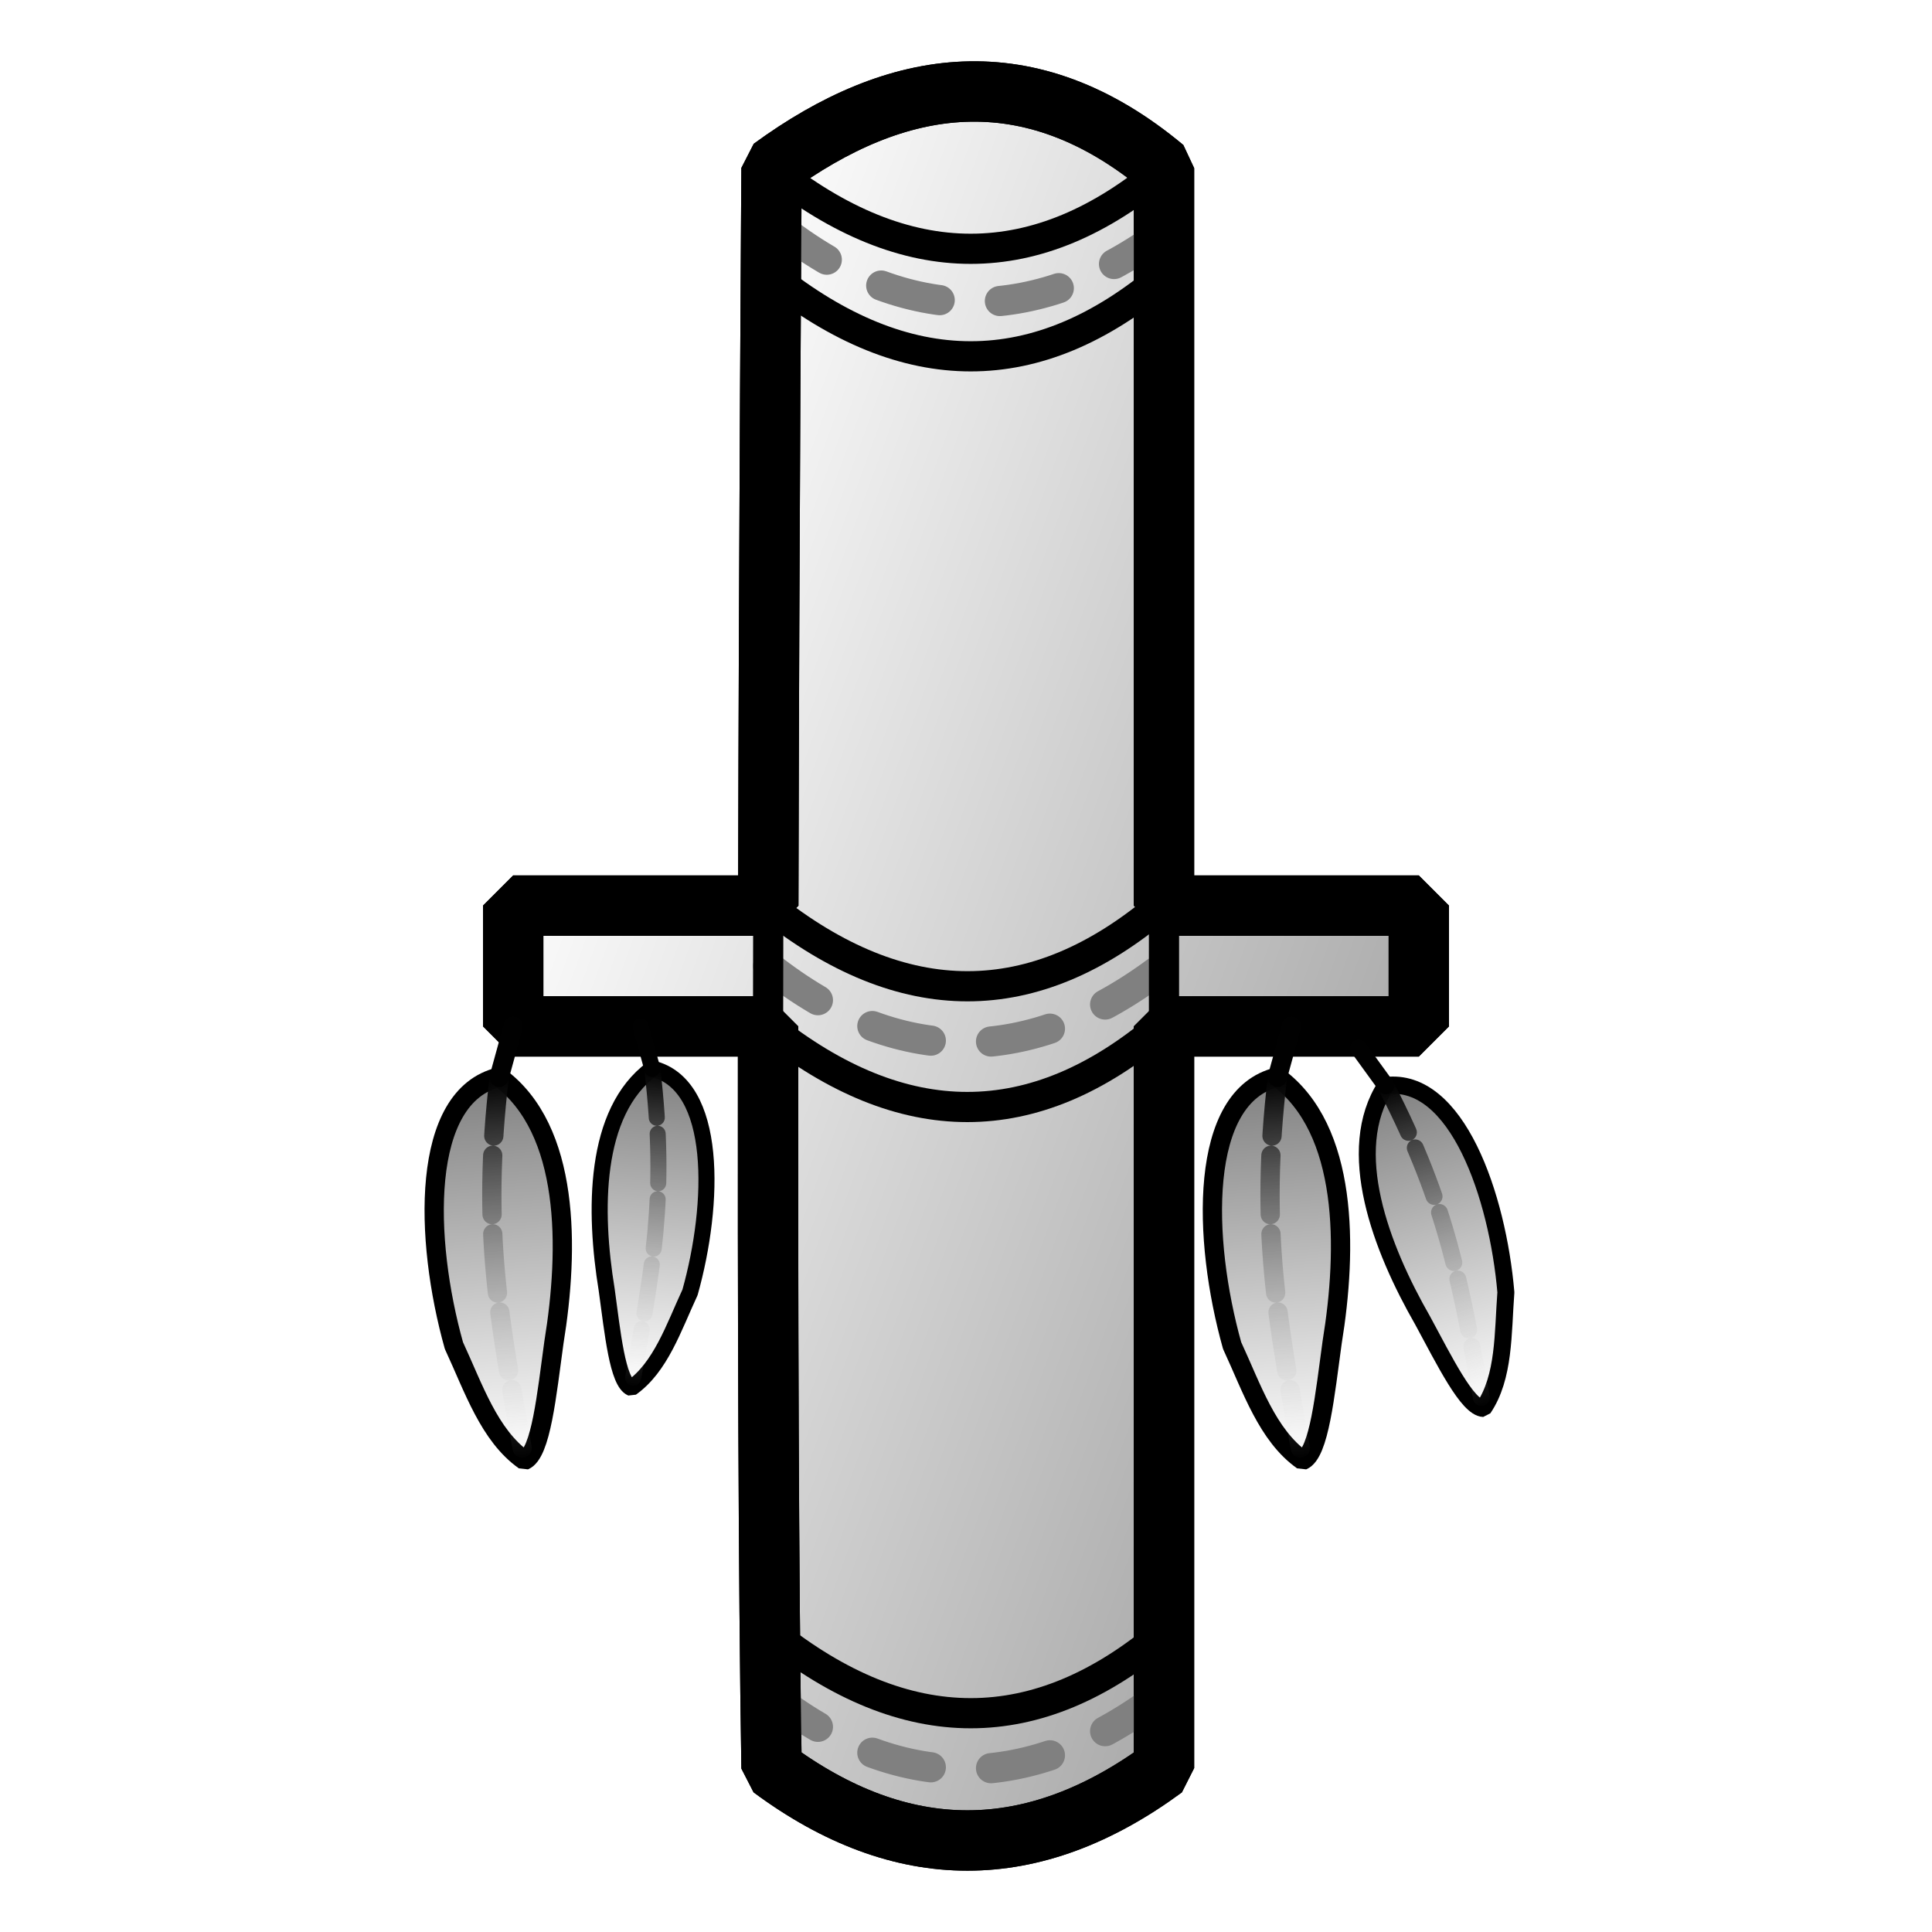
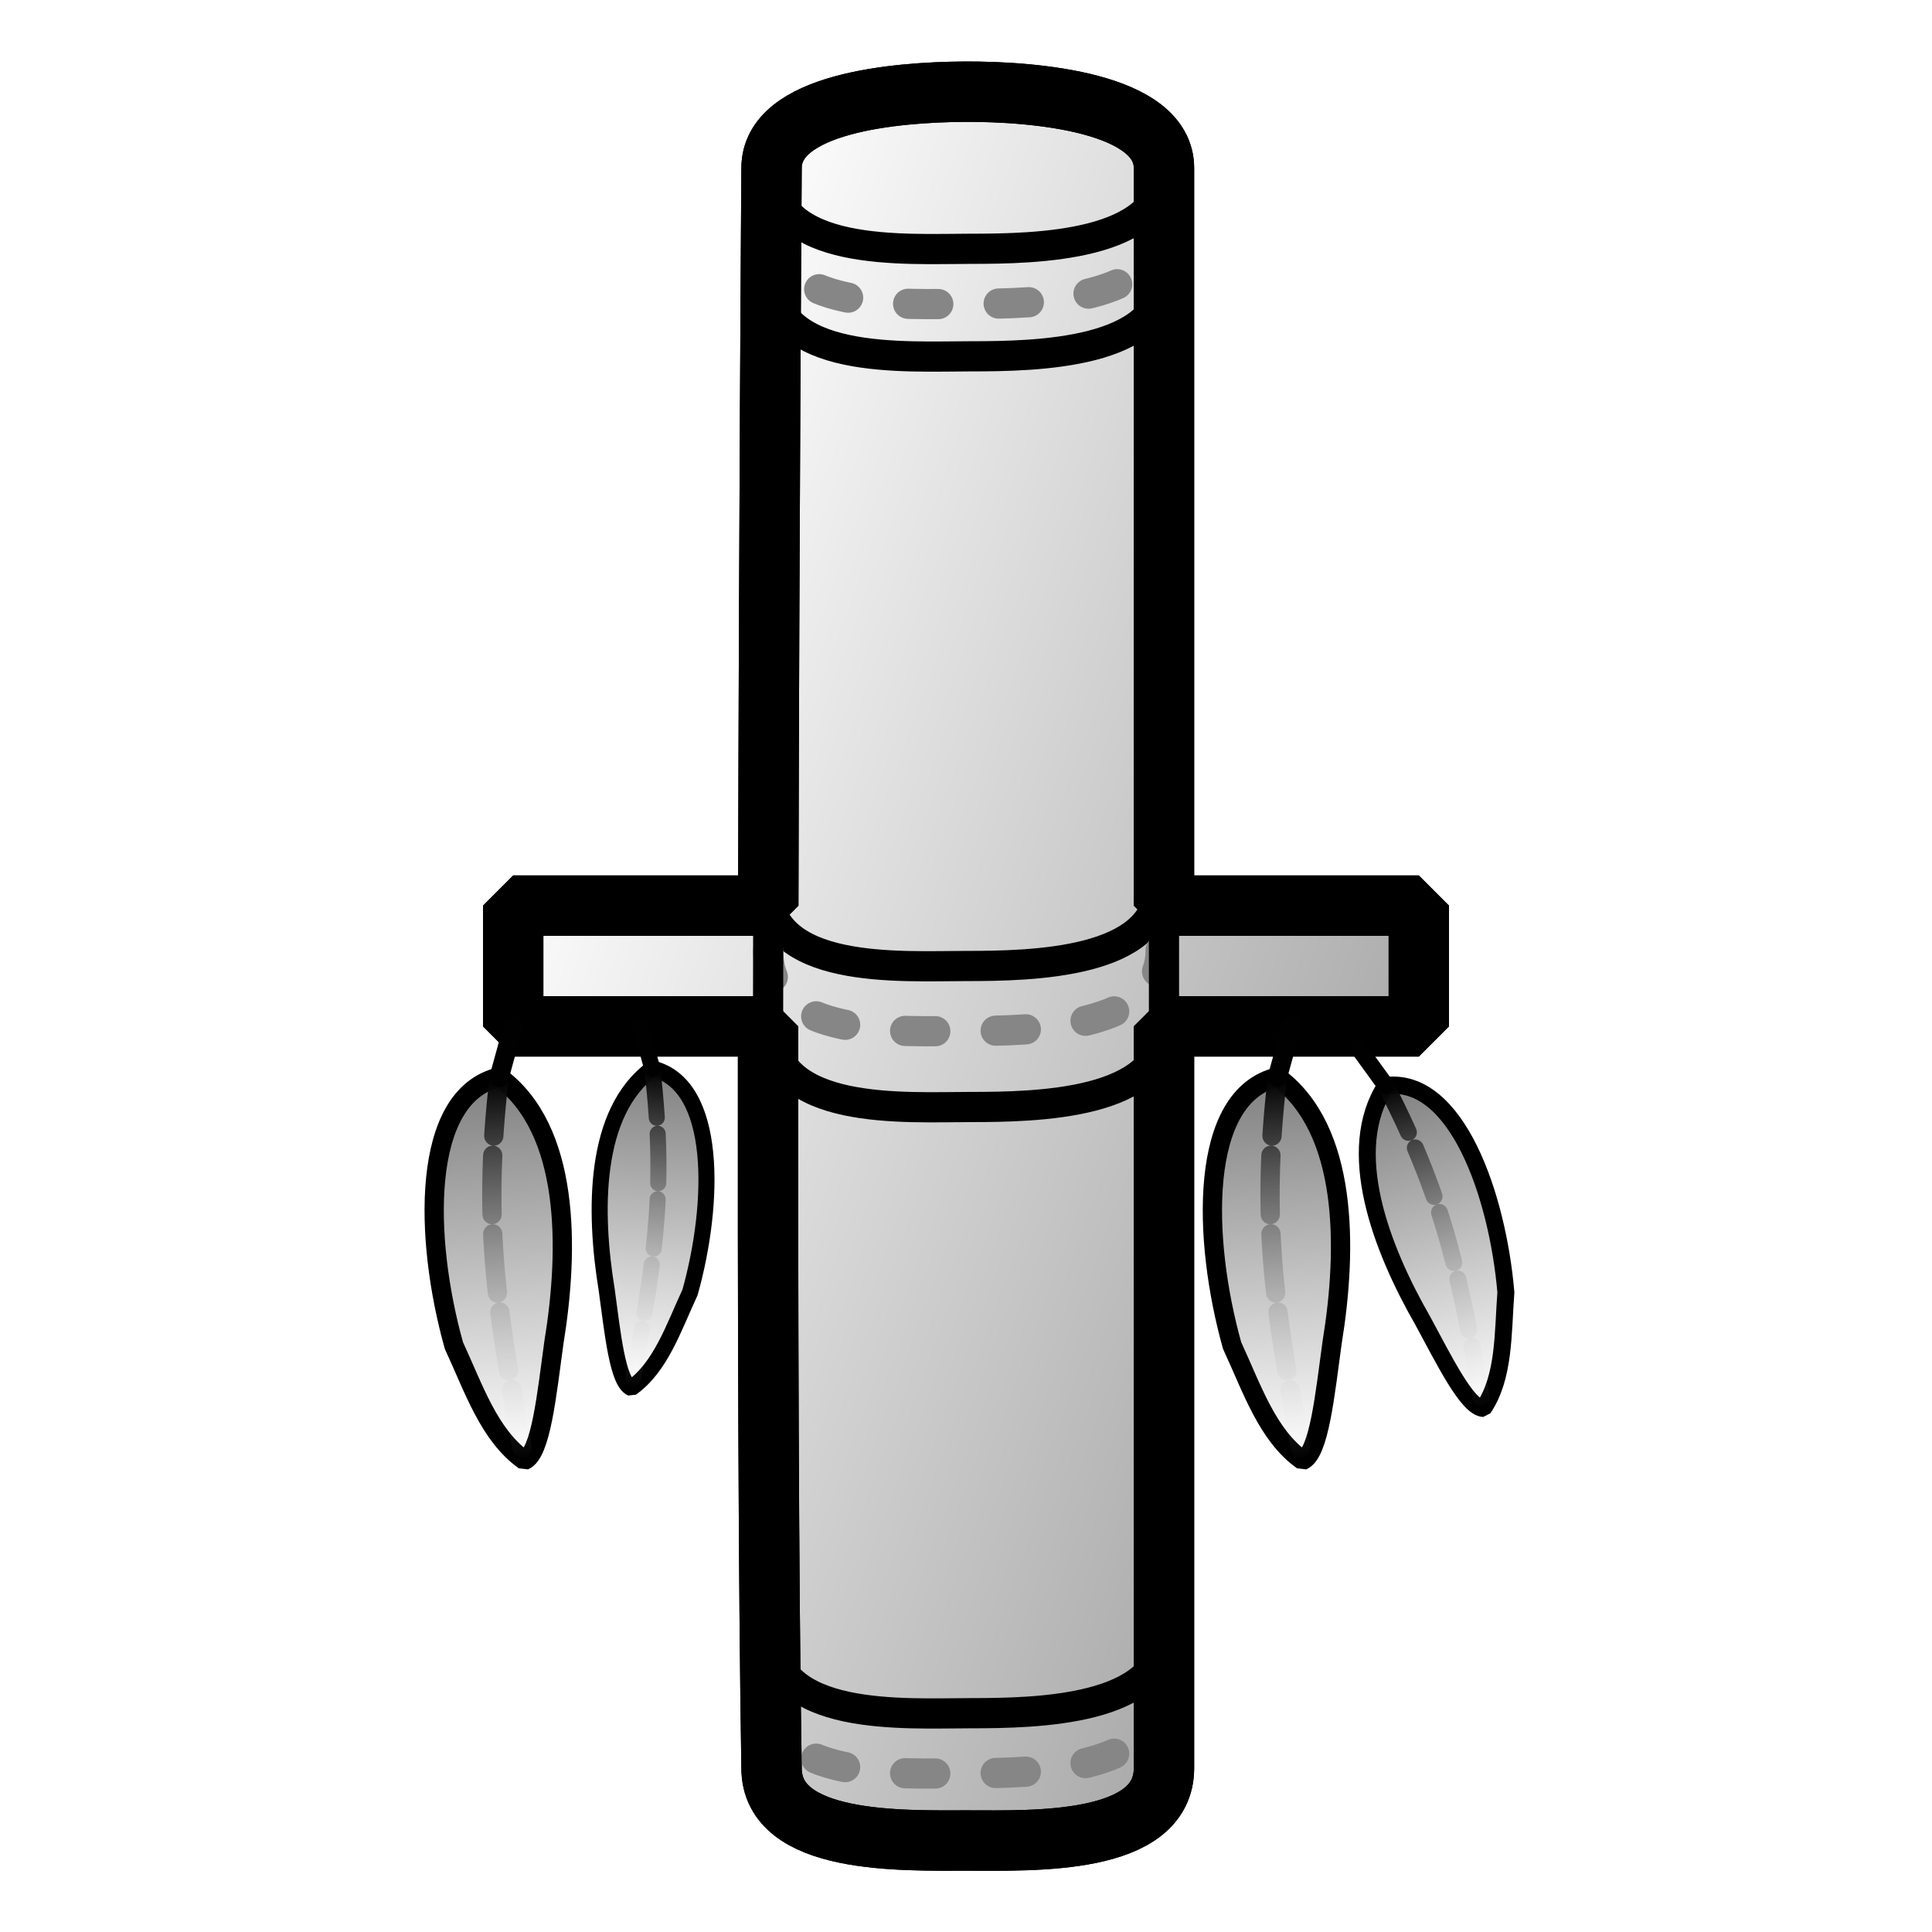
<svg xmlns="http://www.w3.org/2000/svg" xmlns:xlink="http://www.w3.org/1999/xlink" width="128" height="128" viewBox="0 0 128 128" version="1.1" id="svg1">
  <defs id="defs1">
    <linearGradient id="linearGradient5">
      <stop style="stop-color:#ffffff;stop-opacity:1;" offset="0" id="stop5" />
      <stop style="stop-color:#a8a8a8;stop-opacity:1;" offset="1" id="stop6" />
    </linearGradient>
    <linearGradient id="linearGradient2">
      <stop style="stop-color:#ffffff;stop-opacity:1;" offset="0" id="stop2" />
      <stop style="stop-color:#a9a9a9;stop-opacity:1;" offset="1" id="stop3" />
    </linearGradient>
-     <linearGradient xlink:href="#linearGradient5" id="linearGradient6" x1="34.033" y1="54.379" x2="94.174" y2="76.268" gradientUnits="userSpaceOnUse" gradientTransform="translate(-0.1033798,-1.32384)" />
+     <linearGradient xlink:href="#linearGradient5" id="linearGradient6" x1="34.033" y1="54.379" x2="94.174" y2="76.268" gradientUnits="userSpaceOnUse" gradientTransform="translate(-0.1032438,-1.323461)" />
    <linearGradient xlink:href="#linearGradient55" id="linearGradient24" gradientUnits="userSpaceOnUse" gradientTransform="translate(-3.206804,-1.866068)" x1="20.637" y1="3.718" x2="18.875" y2="30.031" spreadMethod="pad" />
    <linearGradient id="linearGradient55">
      <stop style="stop-color:#ffffff;stop-opacity:1;" offset="0" id="stop2-1" />
      <stop style="stop-color:#808080;stop-opacity:1;" offset="1" id="stop3-6" />
    </linearGradient>
    <linearGradient xlink:href="#linearGradient20" id="linearGradient25" gradientUnits="userSpaceOnUse" x1="15.669" y1="28.165" x2="17.43" y2="1.852" />
    <linearGradient id="linearGradient20">
      <stop style="stop-color:#000000;stop-opacity:1;" offset="0" id="stop21" />
      <stop style="stop-color:#ffffff;stop-opacity:0;" offset="1" id="stop22" />
    </linearGradient>
    <linearGradient xlink:href="#linearGradient2" id="linearGradient8" gradientUnits="userSpaceOnUse" x1="48.986" y1="65.324" x2="79.221" y2="65.324" />
    <linearGradient xlink:href="#linearGradient55" id="linearGradient24-8" gradientUnits="userSpaceOnUse" gradientTransform="translate(-3.206804,-1.866068)" x1="20.637" y1="3.718" x2="18.875" y2="30.031" spreadMethod="pad" />
    <linearGradient xlink:href="#linearGradient20" id="linearGradient25-2" gradientUnits="userSpaceOnUse" x1="15.669" y1="28.165" x2="17.43" y2="1.852" />
    <linearGradient xlink:href="#linearGradient2" id="linearGradient10" gradientUnits="userSpaceOnUse" x1="48.986" y1="65.324" x2="79.221" y2="65.324" />
    <linearGradient xlink:href="#linearGradient55" id="linearGradient24-2" gradientUnits="userSpaceOnUse" gradientTransform="translate(-3.206804,-1.866068)" x1="20.637" y1="3.718" x2="18.875" y2="30.031" spreadMethod="pad" />
    <linearGradient xlink:href="#linearGradient20" id="linearGradient25-6" gradientUnits="userSpaceOnUse" x1="15.669" y1="28.165" x2="17.43" y2="1.852" />
    <linearGradient xlink:href="#linearGradient2" id="linearGradient11" gradientUnits="userSpaceOnUse" x1="48.986" y1="65.324" x2="79.221" y2="65.324" />
    <linearGradient xlink:href="#linearGradient55" id="linearGradient24-6" gradientUnits="userSpaceOnUse" gradientTransform="translate(-3.206804,-1.866068)" x1="20.637" y1="3.718" x2="18.875" y2="30.031" spreadMethod="pad" />
    <linearGradient xlink:href="#linearGradient20" id="linearGradient25-61" gradientUnits="userSpaceOnUse" x1="15.669" y1="28.165" x2="17.43" y2="1.852" />
    <linearGradient xlink:href="#linearGradient2" id="linearGradient12" gradientUnits="userSpaceOnUse" x1="48.986" y1="65.324" x2="79.221" y2="65.324" />
  </defs>
  <g id="layer1">
-     <path id="rect3" style="fill:url(#linearGradient6);fill-opacity:1;stroke:#000000;stroke-width:4;stroke-linecap:butt;stroke-linejoin:bevel;stroke-dasharray:none;stroke-opacity:1" d="m 63.871,6.074 c -4.349,0.175 -8.615,2.039 -12.754,5.066 0,0 -0.163,22.976 -0.217,48.859 H 34 v 8 h 16.887 c -0.02,18.191 0.027,36.792 0.23,49.141 8.626,6.396 17.306,6.398 26,0 V 68 H 94 V 60 H 77.117 V 11.141 C 72.651,7.412 68.22,5.899 63.871,6.074 Z" />
-     <path style="fill:none;fill-opacity:1;stroke:#808080;stroke-width:2;stroke-linecap:round;stroke-linejoin:bevel;stroke-dasharray:4, 4;stroke-dashoffset:0;stroke-opacity:1" d="m 50.894,112.143 c 8.609,6.793 17.351,6.793 26.224,0" id="path13-0" />
-     <path style="fill:none;fill-opacity:1;stroke:#808080;stroke-width:2;stroke-linecap:round;stroke-linejoin:bevel;stroke-dasharray:4, 4;stroke-dashoffset:0;stroke-opacity:1" d="m 51.482,14.94 c 8.609,6.793 17.351,6.793 26.224,0" id="path13-8" />
-     <path style="fill:none;stroke:#000000;stroke-width:2;stroke-linejoin:round;stroke-dasharray:none" d="m 51.117,11.141 c 8.93,7.123 17.597,7.123 26,0" id="path2" />
-     <path id="rect3-8" style="fill:none;fill-opacity:1;stroke:#000000;stroke-width:4;stroke-linecap:butt;stroke-linejoin:bevel;stroke-dasharray:none;stroke-opacity:1" d="m 63.871,6.074 c -4.349,0.175 -8.615,2.039 -12.754,5.066 0,0 -0.163,22.976 -0.217,48.859 H 34 v 8 h 16.887 c -0.02,18.191 0.027,36.792 0.23,49.141 8.626,6.396 17.306,6.398 26,0 V 68 H 94 V 60 H 77.117 V 11.141 C 72.651,7.412 68.22,5.899 63.871,6.074 Z" />
-     <path style="fill:none;stroke:#000000;stroke-width:2;stroke-linejoin:round;stroke-dasharray:none" d="m 50.887,68 c 8.93,7.123 17.597,7.123 26,0" id="path2-8" />
-     <path style="fill:none;fill-opacity:1;stroke:#808080;stroke-width:2;stroke-linecap:round;stroke-linejoin:bevel;stroke-dasharray:4, 4;stroke-opacity:1;stroke-dashoffset:0" d="m 50.894,64 c 8.609,6.793 17.351,6.793 26.224,0" id="path13" />
-     <path style="fill:none;stroke:#000000;stroke-width:2;stroke-linejoin:round;stroke-dasharray:none" d="m 50.9,60 c 8.93,7.123 17.597,7.123 26,0" id="path2-1" />
+     <path id="rect3" style="fill:url(#linearGradient6);fill-opacity:1;stroke:#000000;stroke-width:4;stroke-linecap:butt;stroke-linejoin:bevel;stroke-dasharray:none;stroke-opacity:1" d="m 63.871,6.075 c -4.574,0.029 -12.754,0.753 -12.754,5.066 0,0 -0.163,22.976 -0.217,48.859 h -16.9 v 8 h 16.887 c -0.02,18.191 0.027,36.792 0.23,49.141 0,5.078 8.64,4.797 12.975,4.798 4.335,3.5e-4 13.025,0.333 13.025,-4.798 V 68 h 16.883 v -8 H 77.117 V 11.141 c 0,-4.347 -8.519,-5.097 -13.246,-5.066 z" />
+     <path style="fill:none;stroke:#000000;stroke-width:2;stroke-linejoin:round;stroke-dasharray:none" d="m 51.117,11.141 c -0.038,5.96 8.865,5.342 13.198,5.342 4.333,0 12.802,-0.148 12.802,-5.342" id="path2" />
+     <path style="fill:none;stroke:#000000;stroke-width:2;stroke-linejoin:round;stroke-dasharray:none" d="m 51.117,18.265 c -0.038,5.96 8.865,5.342 13.198,5.342 4.333,0 12.802,-0.148 12.802,-5.342" id="path2-84" />
+     <path style="fill:none;stroke:#868686;stroke-width:2;stroke-linejoin:round;stroke-dasharray:2,4;stroke-opacity:1;stroke-dashoffset:0.2;stroke-linecap:round" d="m 51.093,14.788 c -0.038,5.96 8.865,5.342 13.198,5.342 4.333,0 12.802,-0.148 12.802,-5.342" id="path2-84-5" />
+     <path style="fill:none;stroke:#000000;stroke-width:2;stroke-linejoin:round;stroke-dasharray:none" d="m 51.117,108.162 c -0.038,5.96 8.865,5.342 13.198,5.342 4.333,0 12.802,-0.148 12.802,-5.342" id="path2-22" />
+     <path style="fill:none;stroke:#868686;stroke-width:2;stroke-linecap:round;stroke-linejoin:round;stroke-dasharray:2, 4;stroke-dashoffset:0.2;stroke-opacity:1" d="m 50.894,112.143 c -0.038,5.96 8.865,5.342 13.198,5.342 4.333,0 12.802,-0.148 12.802,-5.342" id="path2-84-5-82" />
+     <path style="fill:none;stroke:#000000;stroke-width:2;stroke-linejoin:round;stroke-dasharray:none" d="m 51.117,68 c -0.038,5.96 8.865,5.342 13.198,5.342 4.333,0 12.802,-0.148 12.802,-5.342" id="path2-4" />
+     <path style="fill:none;stroke:#000000;stroke-width:2;stroke-linejoin:round;stroke-dasharray:none" d="M 50.802,58.658 C 50.764,64.618 59.667,64 64,64 c 4.333,0 12.802,-0.148 12.802,-5.342" id="path2-84-3" />
+     <path style="fill:none;stroke:#868686;stroke-width:2;stroke-linecap:round;stroke-linejoin:round;stroke-dasharray:2, 4;stroke-dashoffset:0.2;stroke-opacity:1" d="m 50.895,62.962 c -0.038,5.96 8.865,5.342 13.198,5.342 4.333,0 12.802,-0.148 12.802,-5.342" id="path2-84-5-8" />
    <path style="fill:#505050;fill-opacity:1;stroke:#000000;stroke-width:2;stroke-linecap:butt;stroke-linejoin:round;stroke-dasharray:none" d="m 50.9,60 -0.014,8" id="path6" />
    <path style="fill:#505050;fill-opacity:1;stroke:#000000;stroke-width:2;stroke-linecap:butt;stroke-linejoin:bevel;stroke-dasharray:none" d="m 77.117,60 v 8" id="path7" />
-     <path style="fill:none;stroke:#000000;stroke-width:2;stroke-linejoin:round;stroke-dasharray:none" d="m 51.117,108.162 c 8.93,7.123 17.597,7.123 26,0" id="path2-2" />
-     <path style="fill:none;stroke:#000000;stroke-width:2;stroke-linejoin:round;stroke-dasharray:none" d="m 51.117,18.265 c 8.93,7.123 17.597,7.123 26,0" id="path2-23" />
+     <path id="rect3-5" style="fill:none;fill-opacity:1;stroke:#000000;stroke-width:4;stroke-linecap:butt;stroke-linejoin:bevel;stroke-dasharray:none;stroke-opacity:1" d="m 63.871,6.075 c -4.574,0.029 -12.754,0.753 -12.754,5.066 0,0 -0.163,22.976 -0.217,48.859 h -16.9 v 8 h 16.887 c -0.02,18.191 0.027,36.792 0.23,49.141 0,5.078 8.64,4.797 12.975,4.798 4.335,3.5e-4 13.025,0.333 13.025,-4.798 V 68 h 16.883 v -8 H 77.117 V 11.141 c 0,-4.347 -8.519,-5.097 -13.246,-5.066 z" />
    <g id="g40-16-3-0" style="display:inline;fill:url(#linearGradient8);stroke-width:1.275" transform="matrix(0.9456917,0,0,-0.964634,69.81431,98.53287)">
      <path id="path3-2-57-2-2" style="display:inline;fill:url(#linearGradient24);stroke:#000000;stroke-width:1.35;stroke-linecap:round;stroke-linejoin:bevel;stroke-dasharray:none;stroke-opacity:1" d="M 17.43,1.852 C 14.958,3.568 13.878,6.814 12.496,9.729 10.415,17.001 10.112,26.867 15.668,28.165 20.649,24.584 20.573,16.374 19.504,9.958 19,6.38 18.598,2.329 17.43,1.852 Z" />
      <path style="display:inline;fill:none;stroke:url(#linearGradient25);stroke-width:1.35;stroke-linecap:round;stroke-linejoin:bevel;stroke-dasharray:4.049, 1.35;stroke-dashoffset:0" d="M 15.669,28.165 C 14.394,17.537 15.668,11.534 17.43,1.852" id="path1-5-1-2-8" />
      <path style="display:inline;fill:#5e0c0c;fill-opacity:1;stroke:#010101;stroke-width:1.35;stroke-linecap:round;stroke-linejoin:bevel;stroke-dasharray:none;stroke-opacity:1" d="M 16.648,31.652 15.669,28.165" id="path5-5-2-1-6" />
    </g>
    <g id="g40-16-3-0-3" style="display:inline;fill:url(#linearGradient12);stroke-width:1.275" transform="matrix(-0.7880765,0,0,-0.8038616,55.5636,93.44406)">
      <path id="path3-2-57-2-2-7" style="display:inline;fill:url(#linearGradient24-6);stroke:#000000;stroke-width:1.35;stroke-linecap:round;stroke-linejoin:bevel;stroke-dasharray:none;stroke-opacity:1" d="M 17.43,1.852 C 14.958,3.568 13.878,6.814 12.496,9.729 10.415,17.001 10.112,26.867 15.668,28.165 20.649,24.584 20.573,16.374 19.504,9.958 19,6.38 18.598,2.329 17.43,1.852 Z" />
      <path style="display:inline;fill:none;stroke:url(#linearGradient25-61);stroke-width:1.35;stroke-linecap:round;stroke-linejoin:bevel;stroke-dasharray:4.049, 1.35;stroke-dashoffset:0" d="M 15.669,28.165 C 14.394,17.537 15.668,11.534 17.43,1.852" id="path1-5-1-2-8-88" />
      <path style="display:inline;fill:#5e0c0c;fill-opacity:1;stroke:#010101;stroke-width:1.35;stroke-linecap:round;stroke-linejoin:bevel;stroke-dasharray:none;stroke-opacity:1" d="M 16.648,31.652 15.669,28.165" id="path5-5-2-1-6-2" />
    </g>
    <g id="g40-16-3-0-1" style="display:inline;fill:url(#linearGradient10);stroke-width:1.275" transform="matrix(0.9456917,0,0,-0.964634,18.25572,98.53287)">
      <path id="path3-2-57-2-2-9" style="display:inline;fill:url(#linearGradient24-8);stroke:#000000;stroke-width:1.35;stroke-linecap:round;stroke-linejoin:bevel;stroke-dasharray:none;stroke-opacity:1" d="M 17.43,1.852 C 14.958,3.568 13.878,6.814 12.496,9.729 10.415,17.001 10.112,26.867 15.668,28.165 20.649,24.584 20.573,16.374 19.504,9.958 19,6.38 18.598,2.329 17.43,1.852 Z" />
      <path style="display:inline;fill:none;stroke:url(#linearGradient25-2);stroke-width:1.35;stroke-linecap:round;stroke-linejoin:bevel;stroke-dasharray:4.049, 1.35;stroke-dashoffset:0" d="M 15.669,28.165 C 14.394,17.537 15.668,11.534 17.43,1.852" id="path1-5-1-2-8-8" />
      <path style="display:inline;fill:#5e0c0c;fill-opacity:1;stroke:#010101;stroke-width:1.35;stroke-linecap:round;stroke-linejoin:bevel;stroke-dasharray:none;stroke-opacity:1" d="M 16.648,31.652 15.669,28.165" id="path5-5-2-1-6-6" />
    </g>
    <g id="g40-16-3-0-0" style="display:inline;fill:url(#linearGradient11);stroke-width:1.275" transform="matrix(-0.7774344,0.2917331,-0.2975765,-0.7930064,112.3783,89.69077)">
      <path id="path3-2-57-2-2-6" style="display:inline;fill:url(#linearGradient24-2);stroke:#000000;stroke-width:1.35;stroke-linecap:round;stroke-linejoin:bevel;stroke-dasharray:none;stroke-opacity:1" d="M 17.43,1.852 C 14.958,3.568 13.878,6.814 12.496,9.729 10.415,17.001 10.112,26.867 15.668,28.165 20.649,24.584 20.573,16.374 19.504,9.958 19,6.38 18.598,2.329 17.43,1.852 Z" />
      <path style="display:inline;fill:none;stroke:url(#linearGradient25-6);stroke-width:1.35;stroke-linecap:round;stroke-linejoin:bevel;stroke-dasharray:4.049, 1.35;stroke-dashoffset:0" d="M 15.669,28.165 C 14.394,17.537 15.668,11.534 17.43,1.852" id="path1-5-1-2-8-1" />
      <path style="display:inline;fill:#5e0c0c;fill-opacity:1;stroke:#010101;stroke-width:1.35;stroke-linecap:round;stroke-linejoin:bevel;stroke-dasharray:none;stroke-opacity:1" d="M 16.648,31.652 15.669,28.165" id="path5-5-2-1-6-3" />
    </g>
  </g>
</svg>
